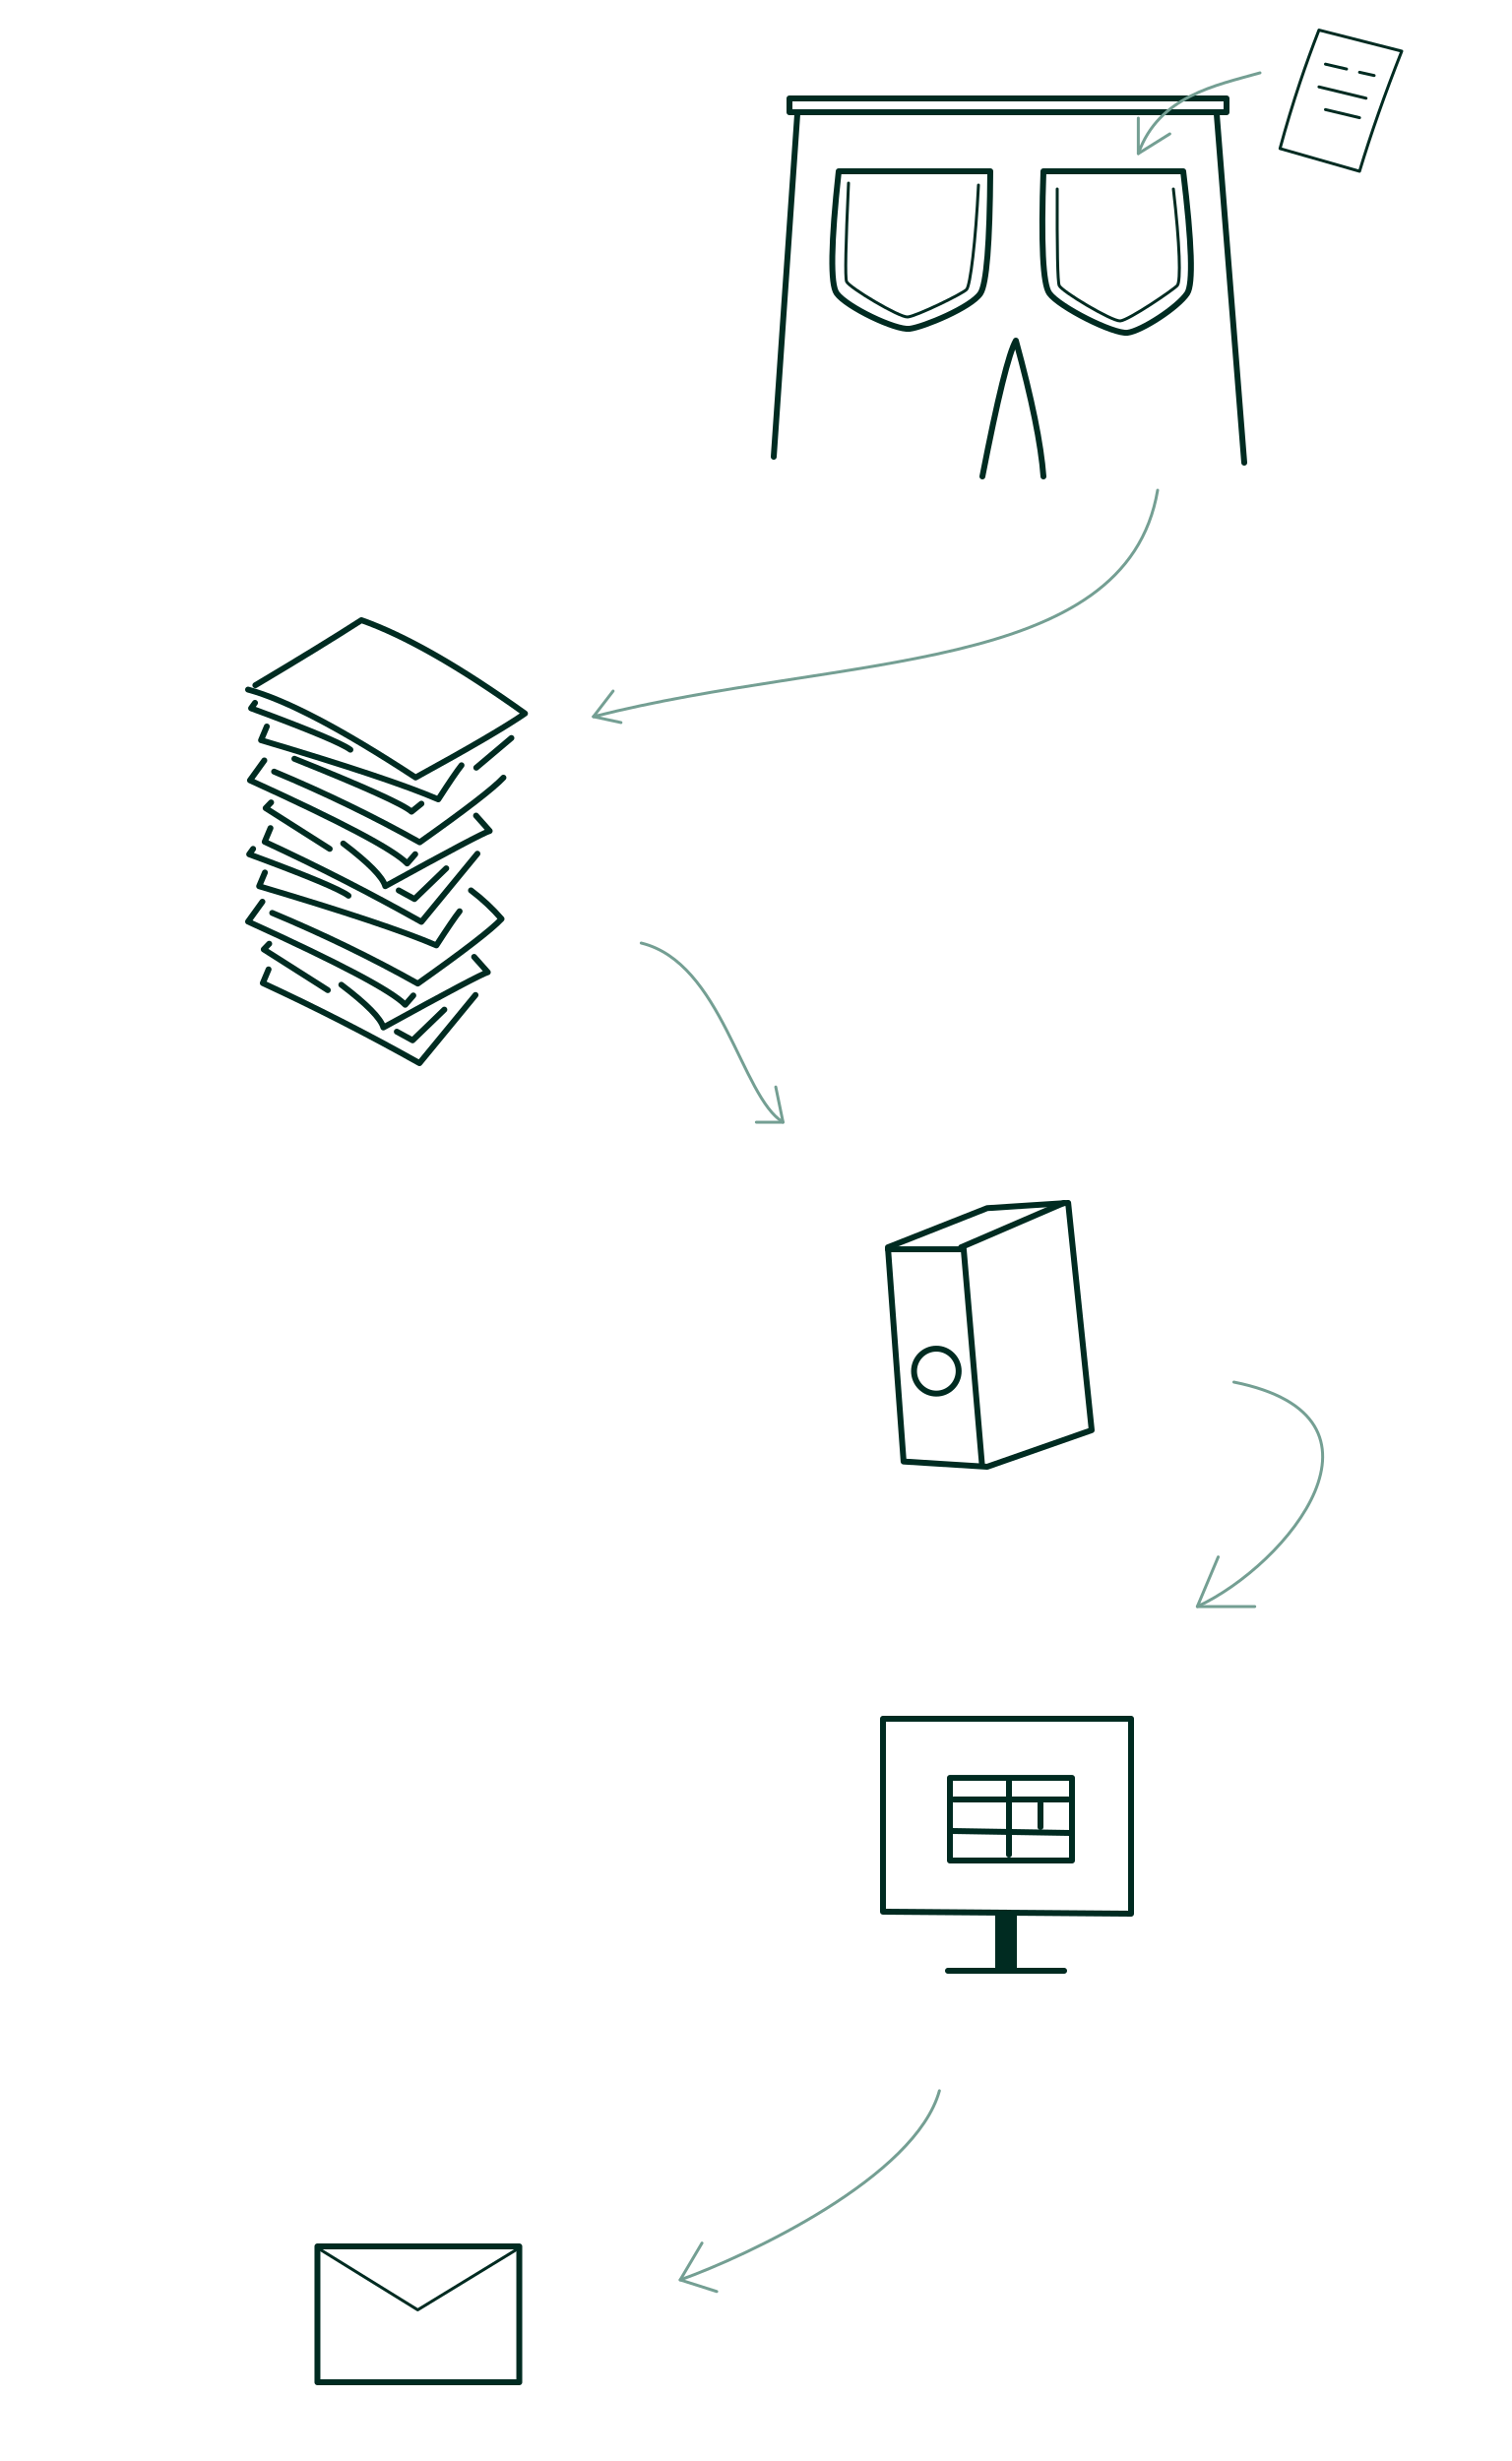
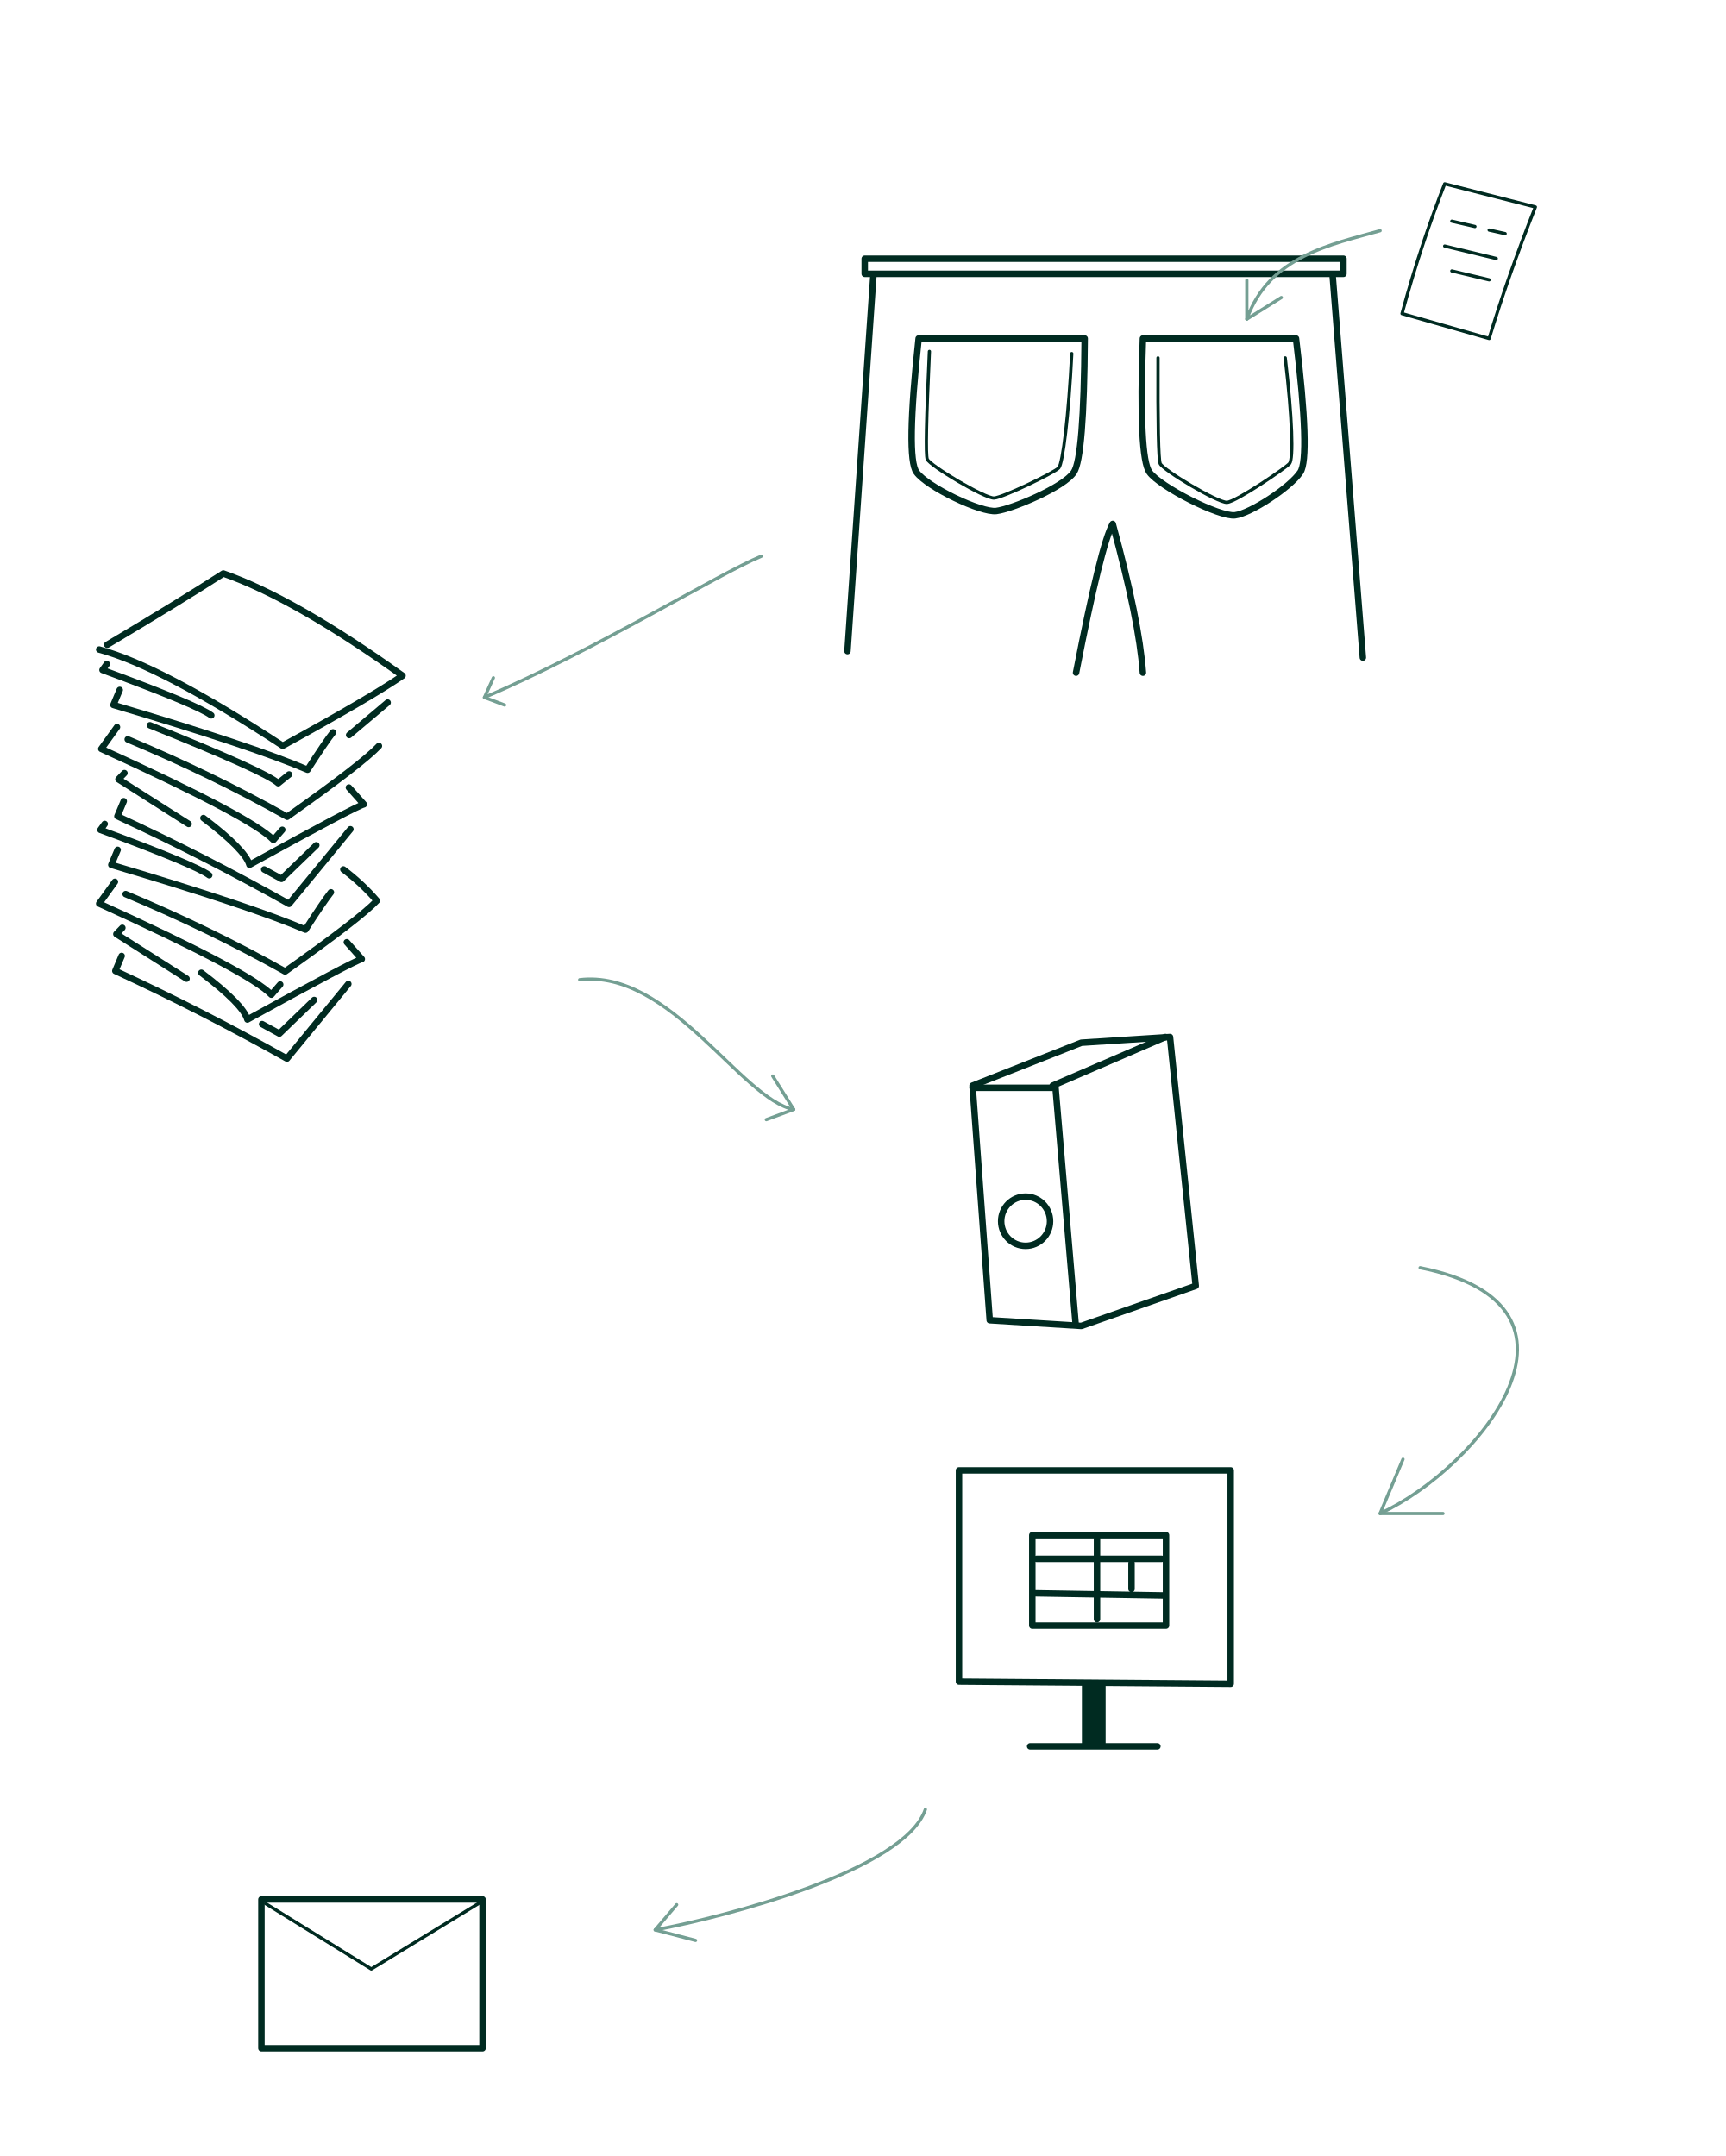
- <svg xmlns="http://www.w3.org/2000/svg" style="isolation:isolate" viewBox="0 0 768 1250" width="768pt" height="1250pt">
+ <svg xmlns="http://www.w3.org/2000/svg" style="isolation:isolate" viewBox="0 0 800 1000" width="800pt" height="1000pt">
  <defs>
-     <clipPath id="_clipPath_WqOv08TTnD5DBDtIkvhQgmDbzam1OcWF">
-       <rect width="768" height="1250" />
+     <clipPath id="_clipPath_9UkYEDp26bZZHxnIjRerKhZ2i4imJgc8">
+       <rect width="800" height="1000" />
    </clipPath>
  </defs>
-   <g clip-path="url(#_clipPath_WqOv08TTnD5DBDtIkvhQgmDbzam1OcWF)">
+   <g clip-path="url(#_clipPath_9UkYEDp26bZZHxnIjRerKhZ2i4imJgc8)">
    <g>
-       <path d=" M 660.335 41.787 C 663.34 32.818 666.546 23.978 669.95 15.268 L 712 25.987 C 703.423 47.676 696.281 68.018 690.563 87 L 650.162 75.457 C 653.249 64.036 656.641 52.813 660.335 41.787 Z " fill="none" vector-effect="non-scaling-stroke" stroke-width="2" stroke="rgb(0,43,33)" stroke-linejoin="round" stroke-linecap="round" stroke-miterlimit="3" />
-       <line x1="673.248" y1="32.583" x2="683.967" y2="35.056" vector-effect="non-scaling-stroke" stroke-width="2" stroke="rgb(0,43,33)" stroke-linejoin="round" stroke-linecap="round" stroke-miterlimit="3" />
-       <line x1="690.563" y1="36.705" x2="697.983" y2="38.354" vector-effect="non-scaling-stroke" stroke-width="2" stroke="rgb(0,43,33)" stroke-linejoin="round" stroke-linecap="round" stroke-miterlimit="3" />
-       <line x1="669.95" y1="44.126" x2="693.861" y2="49.897" vector-effect="non-scaling-stroke" stroke-width="2" stroke="rgb(0,43,33)" stroke-linejoin="round" stroke-linecap="round" stroke-miterlimit="3" />
-       <line x1="673.248" y1="55.669" x2="690.563" y2="59.791" vector-effect="non-scaling-stroke" stroke-width="2" stroke="rgb(0,43,33)" stroke-linejoin="round" stroke-linecap="round" stroke-miterlimit="3" />
+       <g>
+         <path d=" M 660.335 111.787 C 663.34 102.818 666.546 93.978 669.95 85.268 L 712 95.987 C 703.423 117.676 696.281 138.018 690.563 157 L 650.162 145.457 C 653.249 134.036 656.641 122.813 660.335 111.787 Z " fill="none" vector-effect="non-scaling-stroke" stroke-width="2" stroke="rgb(0,43,33)" stroke-linejoin="round" stroke-linecap="round" stroke-miterlimit="3" />
+         <line x1="673.248" y1="102.583" x2="683.967" y2="105.056" vector-effect="non-scaling-stroke" stroke-width="2" stroke="rgb(0,43,33)" stroke-linejoin="round" stroke-linecap="round" stroke-miterlimit="3" />
+         <line x1="690.563" y1="106.705" x2="697.983" y2="108.354" vector-effect="non-scaling-stroke" stroke-width="2" stroke="rgb(0,43,33)" stroke-linejoin="round" stroke-linecap="round" stroke-miterlimit="3" />
+         <line x1="669.95" y1="114.126" x2="693.861" y2="119.897" vector-effect="non-scaling-stroke" stroke-width="2" stroke="rgb(0,43,33)" stroke-linejoin="round" stroke-linecap="round" stroke-miterlimit="3" />
+         <line x1="673.248" y1="125.669" x2="690.563" y2="129.791" vector-effect="non-scaling-stroke" stroke-width="2" stroke="rgb(0,43,33)" stroke-linejoin="round" stroke-linecap="round" stroke-miterlimit="3" />
+       </g>
+       <g>
+         <path d=" M 426 157 Q 420.033 212.098 425 219 C 429.967 225.902 454.901 237.85 462 237 C 469.099 236.15 493.359 226.074 498 219 Q 502.641 211.926 503 157 L 426 157 Z " fill="none" vector-effect="non-scaling-stroke" stroke-width="4" stroke="rgb(0,43,33)" stroke-linejoin="round" stroke-linecap="round" stroke-miterlimit="3" />
+         <line x1="405" y1="128" x2="393" y2="302" vector-effect="non-scaling-stroke" stroke-width="4" stroke="rgb(0,43,33)" stroke-linejoin="round" stroke-linecap="round" stroke-miterlimit="3" />
+         <path d=" M 401 120 L 623 120 L 623 127 L 401 127 L 401 120 Z " fill="none" vector-effect="non-scaling-stroke" stroke-width="4" stroke="rgb(0,43,33)" stroke-linejoin="round" stroke-linecap="round" stroke-miterlimit="3" />
+         <path d=" M 499 312 Q 510.6 252.39 516 243 Q 528.207 287.555 530 312" fill="none" vector-effect="non-scaling-stroke" stroke-width="4" stroke="rgb(0,43,33)" stroke-linejoin="round" stroke-linecap="round" stroke-miterlimit="3" />
+         <line x1="618" y1="128" x2="632" y2="305" vector-effect="non-scaling-stroke" stroke-width="4" stroke="rgb(0,43,33)" stroke-linejoin="round" stroke-linecap="round" stroke-miterlimit="3" />
+         <path d=" M 431 163 Q 428.814 210.047 430 213 C 431.186 215.953 456.771 231.273 461 231 C 465.229 230.727 489.151 219.117 491 217 C 492.849 214.883 495.584 192.765 497 164" fill="none" vector-effect="non-scaling-stroke" stroke-width="2" stroke="rgb(0,43,33)" stroke-linejoin="round" stroke-linecap="round" stroke-miterlimit="3" />
+         <path d=" M 537 166 Q 536.814 212.047 538 215 C 539.186 217.953 564.771 233.273 569 233 C 573.229 232.727 596.151 217.117 598 215 C 599.849 212.883 599.295 194.022 596 166" fill="none" vector-effect="non-scaling-stroke" stroke-width="2" stroke="rgb(0,43,33)" stroke-linejoin="round" stroke-linecap="round" stroke-miterlimit="3" />
+         <path d=" M 530 157 Q 528.053 212.098 533.02 219 C 537.987 225.902 565.61 239.85 572.709 239 C 579.808 238.15 598.379 226.074 603.02 219 Q 607.66 211.926 601 157 L 530 157 Z " fill="none" vector-effect="non-scaling-stroke" stroke-width="4" stroke="rgb(0,43,33)" stroke-linejoin="round" stroke-linecap="round" stroke-miterlimit="3" />
+       </g>
+       <g>
+         <path d=" M 640 107 C 617.351 113.425 588.667 118.667 578.189 148 L 578.189 130" fill="none" vector-effect="non-scaling-stroke" stroke-width="2" stroke="rgb(116,159,147)" stroke-linejoin="round" stroke-linecap="round" stroke-miterlimit="3" />
+         <line x1="594.189" y1="138" x2="578.189" y2="148" vector-effect="non-scaling-stroke" stroke-width="2" stroke="rgb(116,159,147)" stroke-linejoin="round" stroke-linecap="round" stroke-miterlimit="3" />
+       </g>
    </g>
    <g>
-       <path d=" M 426 87 Q 420.033 142.098 425 149 C 429.967 155.902 454.901 167.85 462 167 C 469.099 166.15 493.359 156.074 498 149 Q 502.641 141.926 503 87 L 426 87 Z " fill="none" vector-effect="non-scaling-stroke" stroke-width="4" stroke="rgb(0,43,33)" stroke-linejoin="round" stroke-linecap="round" stroke-miterlimit="3" />
-       <line x1="405" y1="58" x2="393" y2="232" vector-effect="non-scaling-stroke" stroke-width="4" stroke="rgb(0,43,33)" stroke-linejoin="round" stroke-linecap="round" stroke-miterlimit="3" />
-       <path d=" M 401 50 L 623 50 L 623 57 L 401 57 L 401 50 Z " fill="none" vector-effect="non-scaling-stroke" stroke-width="4" stroke="rgb(0,43,33)" stroke-linejoin="round" stroke-linecap="round" stroke-miterlimit="3" />
-       <path d=" M 499 242 Q 510.6 182.39 516 173 Q 528.207 217.555 530 242" fill="none" vector-effect="non-scaling-stroke" stroke-width="4" stroke="rgb(0,43,33)" stroke-linejoin="round" stroke-linecap="round" stroke-miterlimit="3" />
-       <line x1="618" y1="58" x2="632" y2="235" vector-effect="non-scaling-stroke" stroke-width="4" stroke="rgb(0,43,33)" stroke-linejoin="round" stroke-linecap="round" stroke-miterlimit="3" />
-       <path d=" M 431 93 Q 428.814 140.047 430 143 C 431.186 145.953 456.771 161.273 461 161 C 465.229 160.727 489.151 149.117 491 147 C 492.849 144.883 495.584 122.765 497 94" fill="none" vector-effect="non-scaling-stroke" stroke-width="2" stroke="rgb(0,43,33)" stroke-linejoin="round" stroke-linecap="round" stroke-miterlimit="3" />
-       <path d=" M 537 96 Q 536.814 142.047 538 145 C 539.186 147.953 564.771 163.273 569 163 C 573.229 162.727 596.151 147.117 598 145 C 599.849 142.883 599.295 124.022 596 96" fill="none" vector-effect="non-scaling-stroke" stroke-width="2" stroke="rgb(0,43,33)" stroke-linejoin="round" stroke-linecap="round" stroke-miterlimit="3" />
+       <path d=" M 46 301.267 Q 74.764 309.02 131.088 345.904 Q 171.943 323.55 186.663 313.392 Q 136.739 277.662 103.563 266 Q 83.118 279.176 49.696 299.047" fill="none" vector-effect="non-scaling-stroke" stroke-width="4" stroke="rgb(0,43,33)" stroke-linejoin="round" stroke-linecap="round" stroke-miterlimit="3" />
+       <line x1="161.915" y1="340.918" x2="179.758" y2="325.864" vector-effect="non-scaling-stroke" stroke-width="4" stroke="rgb(0,43,33)" stroke-linejoin="round" stroke-linecap="round" stroke-miterlimit="3" />
+       <path d=" M 59.228 342.928 Q 98.378 359.306 133.168 378.823 Q 168.347 353.937 175.713 345.986" fill="none" vector-effect="non-scaling-stroke" stroke-width="4" stroke="rgb(0,43,33)" stroke-linejoin="round" stroke-linecap="round" stroke-miterlimit="3" />
+       <path d=" M 58.263 414.687 Q 97.413 431.066 132.204 450.583 Q 167.382 425.696 174.748 417.745 Q 167.938 409.844 159.231 403.257" fill="none" vector-effect="non-scaling-stroke" stroke-width="4" stroke="rgb(0,43,33)" stroke-linejoin="round" stroke-linecap="round" stroke-miterlimit="3" />
+       <path d=" M 54.253 337.244 L 46.964 347.345 Q 116.713 379.052 126.798 389.587 L 130.902 384.868" fill="none" vector-effect="non-scaling-stroke" stroke-width="4" stroke="rgb(0,43,33)" stroke-linejoin="round" stroke-linecap="round" stroke-miterlimit="3" />
+       <path d=" M 53.288 409.003 L 46 419.105 Q 115.748 450.812 125.834 461.347 L 129.937 456.628" fill="none" vector-effect="non-scaling-stroke" stroke-width="4" stroke="rgb(0,43,33)" stroke-linejoin="round" stroke-linecap="round" stroke-miterlimit="3" />
+       <path d=" M 94.332 379.428 Q 113.744 394.132 115.686 401.118 Q 165.092 373.93 168.738 373.07 L 161.799 365.27" fill="none" vector-effect="non-scaling-stroke" stroke-width="4" stroke="rgb(0,43,33)" stroke-linejoin="round" stroke-linecap="round" stroke-miterlimit="3" />
+       <path d=" M 93.368 451.187 Q 112.78 465.892 114.721 472.878 Q 164.127 445.69 167.774 444.829 L 160.834 437.03" fill="none" vector-effect="non-scaling-stroke" stroke-width="4" stroke="rgb(0,43,33)" stroke-linejoin="round" stroke-linecap="round" stroke-miterlimit="3" />
+       <path d=" M 57.705 358.585 L 54.927 361.468 L 87.474 382.159" fill="none" vector-effect="non-scaling-stroke" stroke-width="4" stroke="rgb(0,43,33)" stroke-linejoin="round" stroke-linecap="round" stroke-miterlimit="3" />
+       <path d=" M 56.741 430.345 L 53.962 433.228 L 86.51 453.919" fill="none" vector-effect="non-scaling-stroke" stroke-width="4" stroke="rgb(0,43,33)" stroke-linejoin="round" stroke-linecap="round" stroke-miterlimit="3" />
+       <path d=" M 122.521 403.257 L 130.529 407.639 L 146.664 392.052" fill="none" vector-effect="non-scaling-stroke" stroke-width="4" stroke="rgb(0,43,33)" stroke-linejoin="round" stroke-linecap="round" stroke-miterlimit="3" />
+       <path d=" M 121.556 475.017 L 129.565 479.399 L 145.699 463.811" fill="none" vector-effect="non-scaling-stroke" stroke-width="4" stroke="rgb(0,43,33)" stroke-linejoin="round" stroke-linecap="round" stroke-miterlimit="3" />
+       <path d=" M 57.379 371.616 L 54.45 378.579 Q 94.652 397.157 134.028 419.24 L 162.496 384.624" fill="none" vector-effect="non-scaling-stroke" stroke-width="4" stroke="rgb(0,43,33)" stroke-linejoin="round" stroke-linecap="round" stroke-miterlimit="3" />
+       <path d=" M 56.415 443.376 L 53.486 450.338 Q 93.688 468.916 133.064 491 L 161.531 456.384" fill="none" vector-effect="non-scaling-stroke" stroke-width="4" stroke="rgb(0,43,33)" stroke-linejoin="round" stroke-linecap="round" stroke-miterlimit="3" />
+       <path d=" M 55.52 320.005 L 52.591 326.968 Q 118.109 346.429 142.619 357.017 Q 151.094 343.864 154.417 339.697" fill="none" vector-effect="non-scaling-stroke" stroke-width="4" stroke="rgb(0,43,33)" stroke-linejoin="round" stroke-linecap="round" stroke-miterlimit="3" />
+       <path d=" M 54.556 394.167 L 51.626 401.13 Q 117.145 420.591 141.654 431.179 Q 150.13 418.026 153.453 413.859" fill="none" vector-effect="non-scaling-stroke" stroke-width="4" stroke="rgb(0,43,33)" stroke-linejoin="round" stroke-linecap="round" stroke-miterlimit="3" />
+       <path d=" M 69.527 336.395 Q 122.926 357.789 129.03 363.27 L 134.052 359.214" fill="none" vector-effect="non-scaling-stroke" stroke-width="4" stroke="rgb(0,43,33)" stroke-linejoin="round" stroke-linecap="round" stroke-miterlimit="3" />
+       <path d=" M 49.522 307.997 L 47.534 310.752 Q 91.682 327.035 97.983 331.792" fill="none" vector-effect="non-scaling-stroke" stroke-width="4" stroke="rgb(0,43,33)" stroke-linejoin="round" stroke-linecap="round" stroke-miterlimit="3" />
+       <path d=" M 48.558 382.159 L 46.57 384.914 Q 90.717 401.197 97.018 405.954" fill="none" vector-effect="non-scaling-stroke" stroke-width="4" stroke="rgb(0,43,33)" stroke-linejoin="round" stroke-linecap="round" stroke-miterlimit="3" />
    </g>
    <g>
-       <path d=" M 640 37 C 617.351 43.425 588.667 48.667 578.189 78 L 578.189 60" fill="none" vector-effect="non-scaling-stroke" stroke-width="2" stroke="rgb(116,159,147)" stroke-linejoin="round" stroke-linecap="round" stroke-miterlimit="3" />
-       <line x1="594.189" y1="68" x2="578.189" y2="78" vector-effect="non-scaling-stroke" stroke-width="2" stroke="rgb(116,159,147)" stroke-linejoin="round" stroke-linecap="round" stroke-miterlimit="3" />
+       <path d=" M 501.423 615 L 458.962 612.346 L 451 503.538 L 501.423 483.635 L 542.558 480.981 L 554.5 596.423 L 501.423 615 Z " fill="none" vector-effect="non-scaling-stroke" stroke-width="4" stroke="rgb(0,43,33)" stroke-linejoin="round" stroke-linecap="round" stroke-miterlimit="3" />
+       <line x1="488.154" y1="503.538" x2="540.443" y2="480.981" vector-effect="non-scaling-stroke" stroke-width="4" stroke="rgb(0,43,33)" stroke-linejoin="round" stroke-linecap="round" stroke-miterlimit="3" />
+       <path d=" M 498.769 613.673 L 489.481 504.546 L 451 504.546" fill="none" vector-effect="non-scaling-stroke" stroke-width="4" stroke="rgb(0,43,33)" stroke-linejoin="round" stroke-linecap="round" stroke-miterlimit="3" />
+       <ellipse vector-effect="non-scaling-stroke" cx="475.603" cy="566.432" rx="11.334" ry="11.414" fill="none" stroke-width="4" stroke="rgb(0,43,33)" stroke-linejoin="round" stroke-linecap="round" stroke-miterlimit="3" />
    </g>
    <g>
-       <path d=" M 126 350.267 Q 154.764 358.02 211.088 394.904 Q 251.943 372.55 266.663 362.392 Q 216.739 326.662 183.563 315 Q 163.118 328.176 129.696 348.047" fill="none" vector-effect="non-scaling-stroke" stroke-width="4" stroke="rgb(0,43,33)" stroke-linejoin="round" stroke-linecap="round" stroke-miterlimit="3" />
-       <line x1="241.915" y1="389.918" x2="259.758" y2="374.864" vector-effect="non-scaling-stroke" stroke-width="4" stroke="rgb(0,43,33)" stroke-linejoin="round" stroke-linecap="round" stroke-miterlimit="3" />
-       <path d=" M 139.228 391.928 Q 178.378 408.306 213.168 427.823 Q 248.347 402.937 255.713 394.986" fill="none" vector-effect="non-scaling-stroke" stroke-width="4" stroke="rgb(0,43,33)" stroke-linejoin="round" stroke-linecap="round" stroke-miterlimit="3" />
-       <path d=" M 138.263 463.687 Q 177.413 480.066 212.204 499.583 Q 247.382 474.696 254.748 466.745 Q 247.938 458.844 239.231 452.257" fill="none" vector-effect="non-scaling-stroke" stroke-width="4" stroke="rgb(0,43,33)" stroke-linejoin="round" stroke-linecap="round" stroke-miterlimit="3" />
-       <path d=" M 134.253 386.244 L 126.964 396.345 Q 196.713 428.052 206.798 438.587 L 210.902 433.868" fill="none" vector-effect="non-scaling-stroke" stroke-width="4" stroke="rgb(0,43,33)" stroke-linejoin="round" stroke-linecap="round" stroke-miterlimit="3" />
-       <path d=" M 133.288 458.003 L 126 468.105 Q 195.748 499.812 205.834 510.347 L 209.937 505.628" fill="none" vector-effect="non-scaling-stroke" stroke-width="4" stroke="rgb(0,43,33)" stroke-linejoin="round" stroke-linecap="round" stroke-miterlimit="3" />
-       <path d=" M 174.332 428.428 Q 193.744 443.132 195.686 450.118 Q 245.092 422.93 248.738 422.07 L 241.799 414.27" fill="none" vector-effect="non-scaling-stroke" stroke-width="4" stroke="rgb(0,43,33)" stroke-linejoin="round" stroke-linecap="round" stroke-miterlimit="3" />
-       <path d=" M 173.368 500.187 Q 192.78 514.892 194.721 521.878 Q 244.127 494.69 247.774 493.829 L 240.834 486.03" fill="none" vector-effect="non-scaling-stroke" stroke-width="4" stroke="rgb(0,43,33)" stroke-linejoin="round" stroke-linecap="round" stroke-miterlimit="3" />
-       <path d=" M 137.705 407.585 L 134.927 410.468 L 167.474 431.159" fill="none" vector-effect="non-scaling-stroke" stroke-width="4" stroke="rgb(0,43,33)" stroke-linejoin="round" stroke-linecap="round" stroke-miterlimit="3" />
-       <path d=" M 136.741 479.345 L 133.962 482.228 L 166.51 502.919" fill="none" vector-effect="non-scaling-stroke" stroke-width="4" stroke="rgb(0,43,33)" stroke-linejoin="round" stroke-linecap="round" stroke-miterlimit="3" />
-       <path d=" M 202.521 452.257 L 210.529 456.639 L 226.664 441.052" fill="none" vector-effect="non-scaling-stroke" stroke-width="4" stroke="rgb(0,43,33)" stroke-linejoin="round" stroke-linecap="round" stroke-miterlimit="3" />
-       <path d=" M 201.556 524.017 L 209.565 528.399 L 225.699 512.811" fill="none" vector-effect="non-scaling-stroke" stroke-width="4" stroke="rgb(0,43,33)" stroke-linejoin="round" stroke-linecap="round" stroke-miterlimit="3" />
-       <path d=" M 137.379 420.616 L 134.45 427.579 Q 174.652 446.157 214.028 468.24 L 242.496 433.624" fill="none" vector-effect="non-scaling-stroke" stroke-width="4" stroke="rgb(0,43,33)" stroke-linejoin="round" stroke-linecap="round" stroke-miterlimit="3" />
-       <path d=" M 136.415 492.376 L 133.486 499.338 Q 173.688 517.916 213.064 540 L 241.531 505.384" fill="none" vector-effect="non-scaling-stroke" stroke-width="4" stroke="rgb(0,43,33)" stroke-linejoin="round" stroke-linecap="round" stroke-miterlimit="3" />
-       <path d=" M 135.52 369.005 L 132.591 375.968 Q 198.109 395.429 222.619 406.017 Q 231.094 392.864 234.417 388.697" fill="none" vector-effect="non-scaling-stroke" stroke-width="4" stroke="rgb(0,43,33)" stroke-linejoin="round" stroke-linecap="round" stroke-miterlimit="3" />
-       <path d=" M 134.556 443.167 L 131.626 450.13 Q 197.145 469.591 221.654 480.179 Q 230.13 467.026 233.453 462.859" fill="none" vector-effect="non-scaling-stroke" stroke-width="4" stroke="rgb(0,43,33)" stroke-linejoin="round" stroke-linecap="round" stroke-miterlimit="3" />
-       <path d=" M 149.527 385.395 Q 202.926 406.789 209.03 412.27 L 214.052 408.214" fill="none" vector-effect="non-scaling-stroke" stroke-width="4" stroke="rgb(0,43,33)" stroke-linejoin="round" stroke-linecap="round" stroke-miterlimit="3" />
-       <path d=" M 129.522 356.997 L 127.534 359.752 Q 171.682 376.035 177.983 380.792" fill="none" vector-effect="non-scaling-stroke" stroke-width="4" stroke="rgb(0,43,33)" stroke-linejoin="round" stroke-linecap="round" stroke-miterlimit="3" />
-       <path d=" M 128.558 431.159 L 126.57 433.914 Q 170.717 450.197 177.018 454.954" fill="none" vector-effect="non-scaling-stroke" stroke-width="4" stroke="rgb(0,43,33)" stroke-linejoin="round" stroke-linecap="round" stroke-miterlimit="3" />
+       <path d=" M 268.816 454.417 C 310.651 449.408 343.777 509.946 368.065 514.583 L 358.36 499.094" fill="none" vector-effect="non-scaling-stroke" stroke-width="2" stroke="rgb(116,159,147)" stroke-linejoin="round" stroke-linecap="round" stroke-miterlimit="3" />
+       <line x1="355.37" y1="519.307" x2="368.065" y2="514.583" vector-effect="non-scaling-stroke" stroke-width="2" stroke="rgb(116,159,147)" stroke-linejoin="round" stroke-linecap="round" stroke-miterlimit="3" />
    </g>
    <g>
-       <path d=" M 501.423 745 L 458.962 742.346 L 451 633.538 L 501.423 613.635 L 542.558 610.981 L 554.5 726.423 L 501.423 745 Z " fill="none" vector-effect="non-scaling-stroke" stroke-width="4" stroke="rgb(0,43,33)" stroke-linejoin="round" stroke-linecap="round" stroke-miterlimit="3" />
-       <line x1="488.154" y1="633.538" x2="540.443" y2="610.981" vector-effect="non-scaling-stroke" stroke-width="4" stroke="rgb(0,43,33)" stroke-linejoin="round" stroke-linecap="round" stroke-miterlimit="3" />
-       <path d=" M 498.769 743.673 L 489.481 634.546 L 451 634.546" fill="none" vector-effect="non-scaling-stroke" stroke-width="4" stroke="rgb(0,43,33)" stroke-linejoin="round" stroke-linecap="round" stroke-miterlimit="3" />
-       <ellipse vector-effect="non-scaling-stroke" cx="475.603" cy="696.432" rx="11.334" ry="11.414" fill="none" stroke-width="4" stroke="rgb(0,43,33)" stroke-linejoin="round" stroke-linecap="round" stroke-miterlimit="3" />
+       <path d=" M 429.127 839.254 C 419.546 867.347 337.267 888.929 303.839 895.117 L 322.543 900" fill="none" vector-effect="non-scaling-stroke" stroke-width="2" stroke="rgb(116,159,147)" stroke-linejoin="round" stroke-linecap="round" stroke-miterlimit="3" />
+       <line x1="313.786" y1="883.452" x2="303.839" y2="895.117" vector-effect="non-scaling-stroke" stroke-width="2" stroke="rgb(116,159,147)" stroke-linejoin="round" stroke-linecap="round" stroke-miterlimit="3" />
    </g>
    <g>
-       <path d=" M 325.691 479 C 366.647 488.895 376.583 557.184 397.73 570 L 394.035 552.098" fill="none" vector-effect="non-scaling-stroke" stroke-width="2" stroke="rgb(116,159,147)" stroke-linejoin="round" stroke-linecap="round" stroke-miterlimit="3" />
-       <line x1="384.184" y1="570" x2="397.73" y2="570" vector-effect="non-scaling-stroke" stroke-width="2" stroke="rgb(116,159,147)" stroke-linejoin="round" stroke-linecap="round" stroke-miterlimit="3" />
+       <path d=" M 658.558 588 C 746.733 605.585 686.339 680.495 640 702 L 650.605 676.814" fill="none" vector-effect="non-scaling-stroke" stroke-width="2" stroke="rgb(116,159,147)" stroke-linejoin="round" stroke-linecap="round" stroke-miterlimit="3" />
+       <line x1="640" y1="702" x2="669.163" y2="702" vector-effect="non-scaling-stroke" stroke-width="2" stroke="rgb(116,159,147)" stroke-linejoin="round" stroke-linecap="round" stroke-miterlimit="3" />
    </g>
    <g>
-       <path d=" M 477.161 1061.952 C 465.092 1105.763 379.903 1145.721 345.509 1158.004 L 364.053 1163.906" fill="none" vector-effect="non-scaling-stroke" stroke-width="2" stroke="rgb(116,159,147)" stroke-linejoin="round" stroke-linecap="round" stroke-miterlimit="3" />
-       <line x1="356.569" y1="1139.309" x2="345.509" y2="1158.004" vector-effect="non-scaling-stroke" stroke-width="2" stroke="rgb(116,159,147)" stroke-linejoin="round" stroke-linecap="round" stroke-miterlimit="3" />
+       <path d=" M 478.711 712.037 L 540.711 712.037 L 540.711 754 L 478.711 754 L 478.711 712.037 Z " fill="none" vector-effect="non-scaling-stroke" stroke-width="4" stroke="rgb(0,43,33)" stroke-linejoin="round" stroke-linecap="round" stroke-miterlimit="3" />
+       <line x1="480.711" y1="723" x2="538.711" y2="723" vector-effect="non-scaling-stroke" stroke-width="4" stroke="rgb(0,43,33)" stroke-linejoin="round" stroke-linecap="round" stroke-miterlimit="3" />
+       <line x1="524.711" y1="725" x2="524.711" y2="737" vector-effect="non-scaling-stroke" stroke-width="4" stroke="rgb(0,43,33)" stroke-linejoin="round" stroke-linecap="round" stroke-miterlimit="3" />
+       <line x1="508.711" y1="713.834" x2="508.711" y2="751" vector-effect="non-scaling-stroke" stroke-width="4" stroke="rgb(0,43,33)" stroke-linejoin="round" stroke-linecap="round" stroke-miterlimit="3" />
+       <line x1="479.711" y1="739" x2="539.711" y2="740" vector-effect="non-scaling-stroke" stroke-width="4" stroke="rgb(0,43,33)" stroke-linejoin="round" stroke-linecap="round" stroke-miterlimit="3" />
+       <path d=" M 501.711 779.797 L 512.711 779.797 L 512.711 810 L 501.711 810 L 501.711 779.797 Z " fill="rgb(0,43,33)" />
+       <path d=" M 444.711 780 L 444.711 682 L 570.711 682 L 570.711 781 L 444.711 780 Z " fill="none" vector-effect="non-scaling-stroke" stroke-width="4" stroke="rgb(0,43,33)" stroke-linejoin="round" stroke-linecap="round" stroke-miterlimit="3" />
+       <line x1="477.711" y1="810" x2="536.711" y2="810" vector-effect="non-scaling-stroke" stroke-width="4" stroke="rgb(0,43,33)" stroke-linejoin="round" stroke-linecap="round" stroke-miterlimit="3" />
    </g>
    <g>
-       <path d=" M 626.731 702 C 714.905 719.585 654.512 794.495 608.173 816 L 618.778 790.814" fill="none" vector-effect="non-scaling-stroke" stroke-width="2" stroke="rgb(116,159,147)" stroke-linejoin="round" stroke-linecap="round" stroke-miterlimit="3" />
-       <line x1="608.173" y1="816" x2="637.336" y2="816" vector-effect="non-scaling-stroke" stroke-width="2" stroke="rgb(116,159,147)" stroke-linejoin="round" stroke-linecap="round" stroke-miterlimit="3" />
+       <path d=" M 121.234 950 L 121.234 881 L 223.766 881 L 223.766 950 L 121.234 950 Z " fill="none" vector-effect="non-scaling-stroke" stroke-width="4" stroke="rgb(0,43,33)" stroke-linejoin="round" stroke-linecap="round" stroke-miterlimit="3" />
+       <path d=" M 123.168 882.935 L 172.178 913.243 L 221.832 882.935" fill="none" vector-effect="non-scaling-stroke" stroke-width="2" stroke="rgb(0,43,33)" stroke-linejoin="round" stroke-linecap="round" stroke-miterlimit="3" />
    </g>
    <g>
-       <path d=" M 482.5 903.037 L 544.5 903.037 L 544.5 945 L 482.5 945 L 482.5 903.037 Z " fill="none" vector-effect="non-scaling-stroke" stroke-width="4" stroke="rgb(0,43,33)" stroke-linejoin="round" stroke-linecap="round" stroke-miterlimit="3" />
-       <line x1="484.5" y1="914" x2="542.5" y2="914" vector-effect="non-scaling-stroke" stroke-width="4" stroke="rgb(0,43,33)" stroke-linejoin="round" stroke-linecap="round" stroke-miterlimit="3" />
-       <line x1="528.5" y1="916" x2="528.5" y2="928" vector-effect="non-scaling-stroke" stroke-width="4" stroke="rgb(0,43,33)" stroke-linejoin="round" stroke-linecap="round" stroke-miterlimit="3" />
-       <line x1="512.5" y1="904.834" x2="512.5" y2="942" vector-effect="non-scaling-stroke" stroke-width="4" stroke="rgb(0,43,33)" stroke-linejoin="round" stroke-linecap="round" stroke-miterlimit="3" />
-       <line x1="483.5" y1="930" x2="543.5" y2="931" vector-effect="non-scaling-stroke" stroke-width="4" stroke="rgb(0,43,33)" stroke-linejoin="round" stroke-linecap="round" stroke-miterlimit="3" />
-       <path d=" M 505.5 970.797 L 516.5 970.797 L 516.5 1001 L 505.5 1001 L 505.5 970.797 Z " fill="rgb(0,43,33)" />
-       <path d=" M 448.5 971 L 448.5 873 L 574.5 873 L 574.5 972 L 448.5 971 Z " fill="none" vector-effect="non-scaling-stroke" stroke-width="4" stroke="rgb(0,43,33)" stroke-linejoin="round" stroke-linecap="round" stroke-miterlimit="3" />
-       <line x1="481.5" y1="1001" x2="540.5" y2="1001" vector-effect="non-scaling-stroke" stroke-width="4" stroke="rgb(0,43,33)" stroke-linejoin="round" stroke-linecap="round" stroke-miterlimit="3" />
+       <path d=" M 353 258 C 333.602 265.963 276.908 301.057 224.632 323.494 L 228.781 314.379" fill="none" vector-effect="non-scaling-stroke" stroke-width="2" stroke="rgb(116,159,147)" stroke-linejoin="round" stroke-linecap="round" stroke-miterlimit="3" />
+       <line x1="234" y1="327" x2="224.632" y2="323.494" vector-effect="non-scaling-stroke" stroke-width="2" stroke="rgb(116,159,147)" stroke-linejoin="round" stroke-linecap="round" stroke-miterlimit="3" />
    </g>
-     <g>
-       <path d=" M 161.234 1210 L 161.234 1141 L 263.766 1141 L 263.766 1210 L 161.234 1210 Z " fill="none" vector-effect="non-scaling-stroke" stroke-width="4" stroke="rgb(0,43,33)" stroke-linejoin="round" stroke-linecap="round" stroke-miterlimit="3" />
-       <path d=" M 163.168 1142.935 L 212.178 1173.243 L 261.832 1142.935" fill="none" vector-effect="non-scaling-stroke" stroke-width="2" stroke="rgb(0,43,33)" stroke-linejoin="round" stroke-linecap="round" stroke-miterlimit="3" />
-     </g>
-     <g>
-       <path d=" M 588 249 C 571.94 343.489 427.421 332 301.421 364 L 311.421 351" fill="none" vector-effect="non-scaling-stroke" stroke-width="2" stroke="rgb(116,159,147)" stroke-linejoin="round" stroke-linecap="round" stroke-miterlimit="3" />
-       <line x1="315.421" y1="367" x2="301.421" y2="364" vector-effect="non-scaling-stroke" stroke-width="2" stroke="rgb(116,159,147)" stroke-linejoin="round" stroke-linecap="round" stroke-miterlimit="3" />
-     </g>
-     <path d=" M 530 87 Q 528.053 142.098 533.02 149 C 537.987 155.902 565.61 169.85 572.709 169 C 579.808 168.15 598.379 156.074 603.02 149 Q 607.66 141.926 601 87 L 530 87 Z " fill="none" vector-effect="non-scaling-stroke" stroke-width="4" stroke="rgb(0,43,33)" stroke-linejoin="round" stroke-linecap="round" stroke-miterlimit="3" />
+     <rect x="253" y="0" width="99" height="96" transform="matrix(1,0,0,1,0,0)" fill="none" />
  </g>
</svg>
